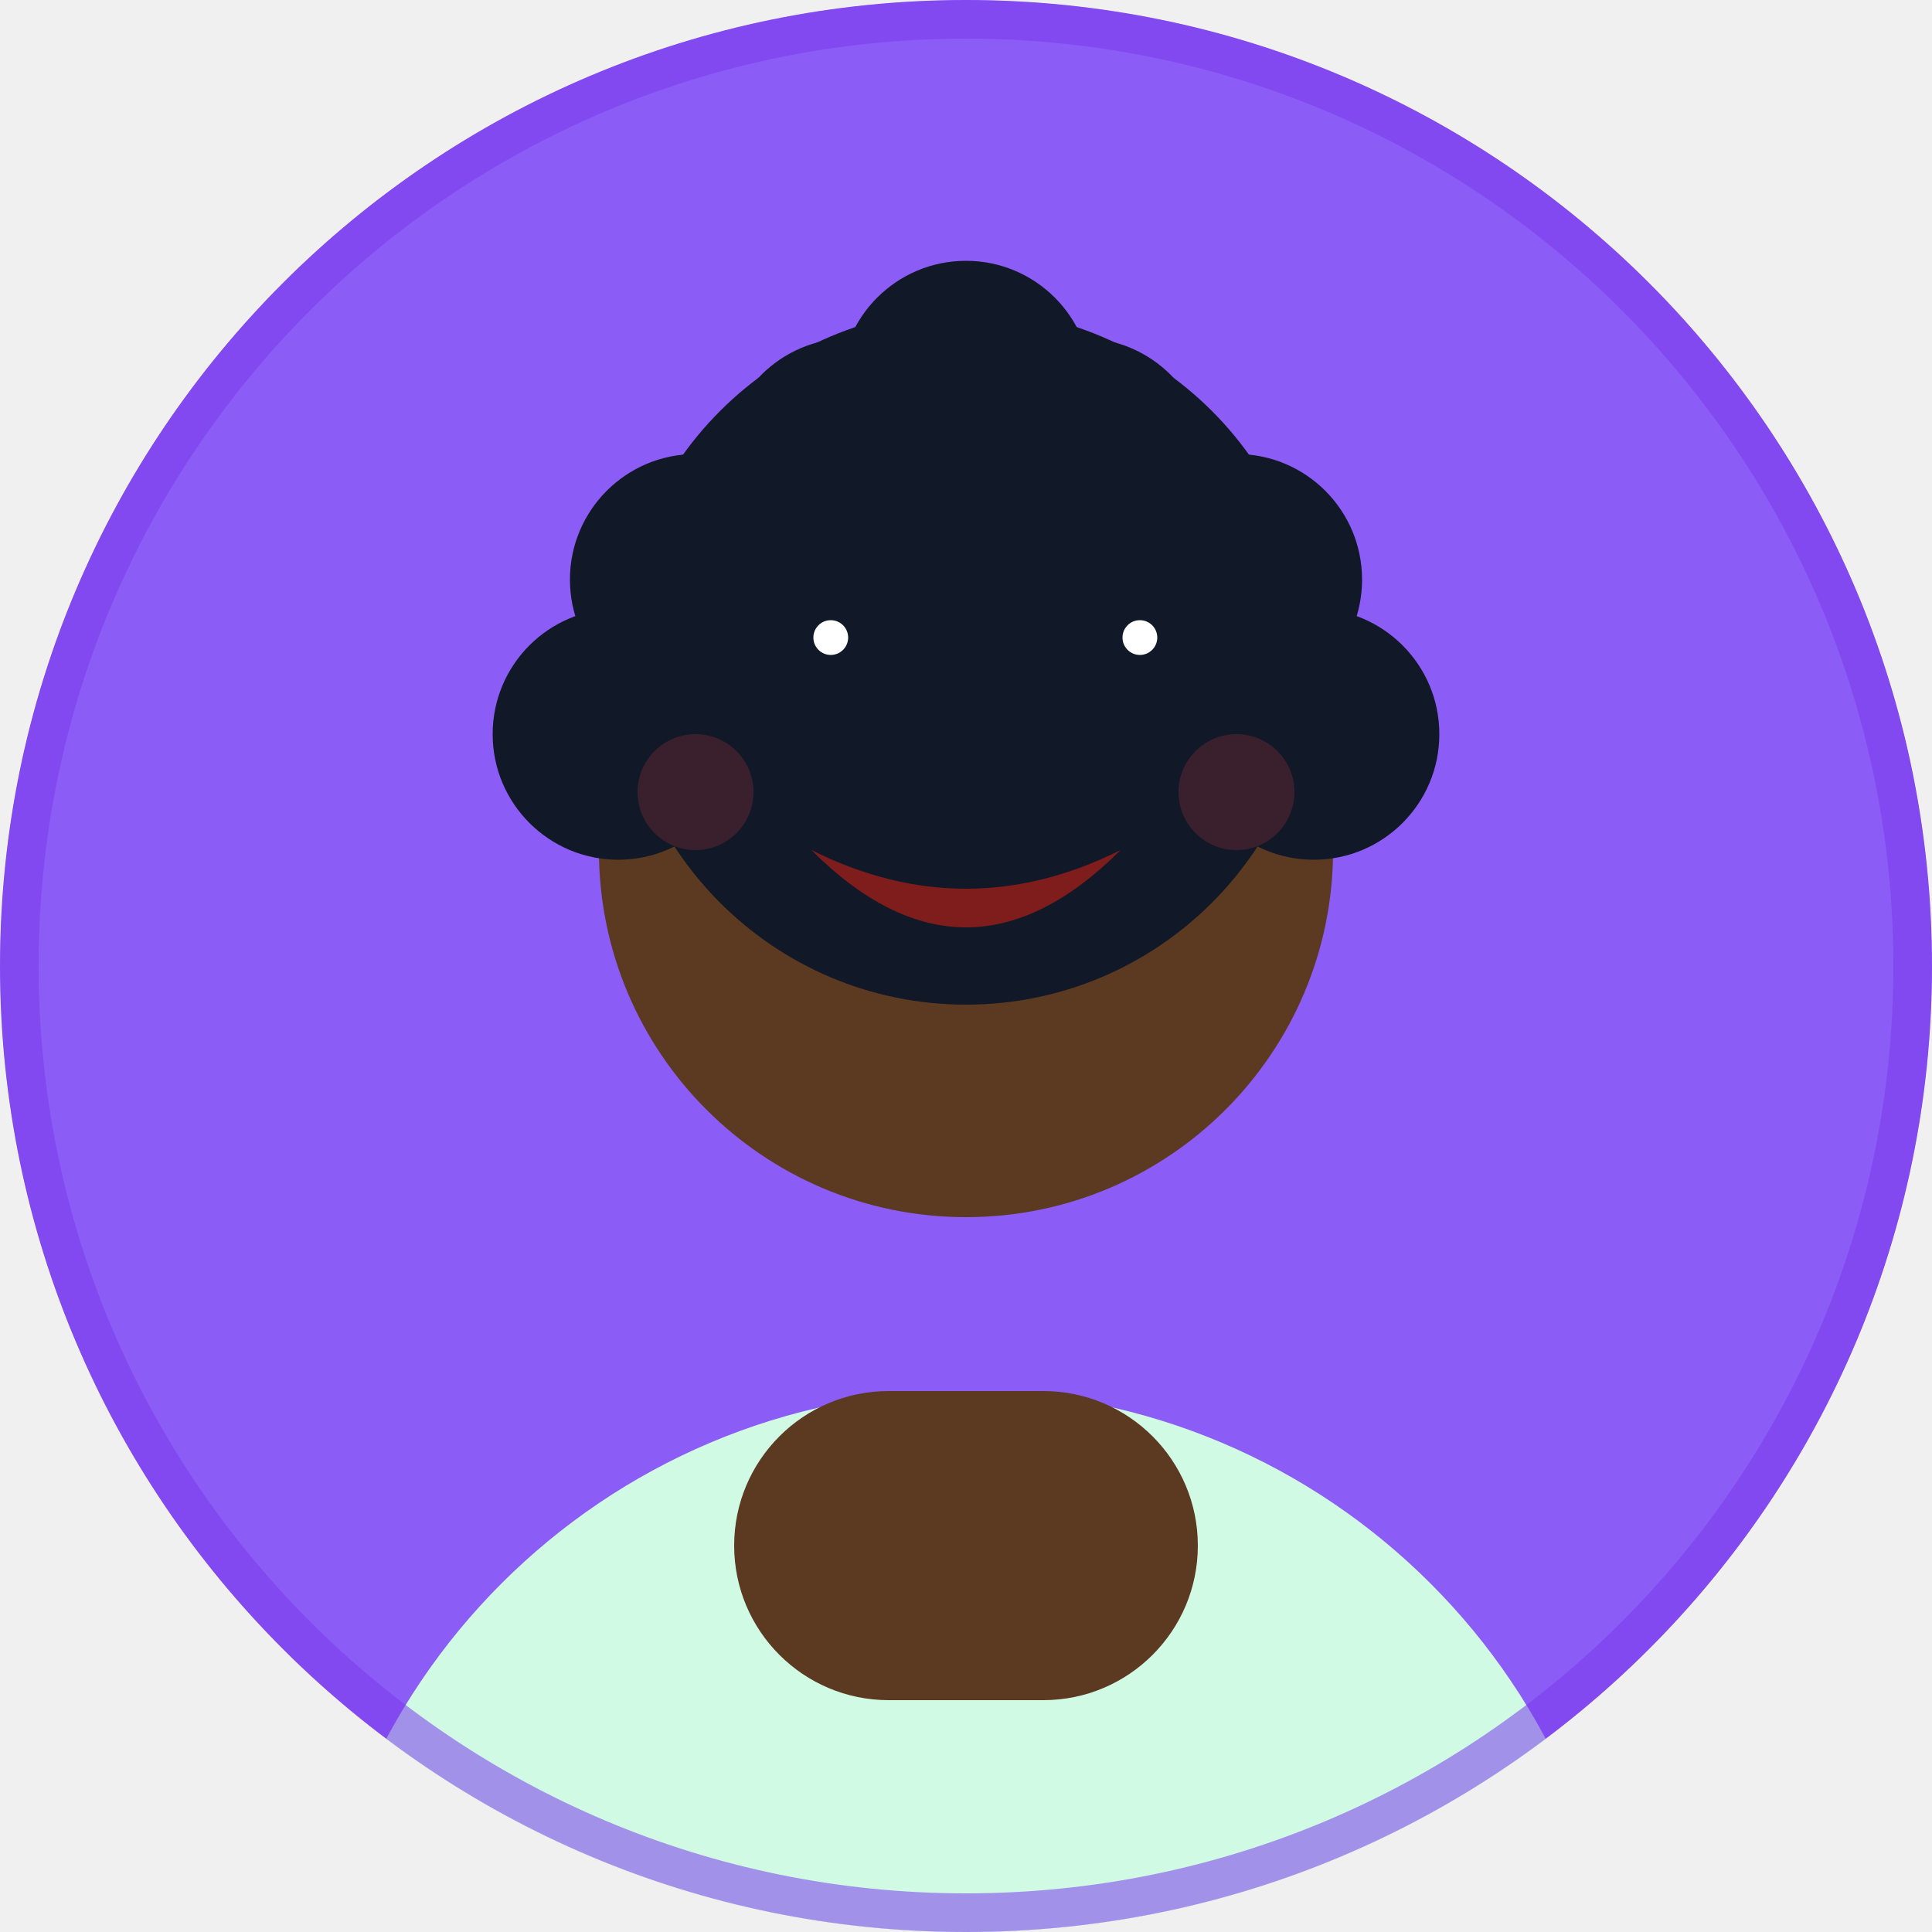
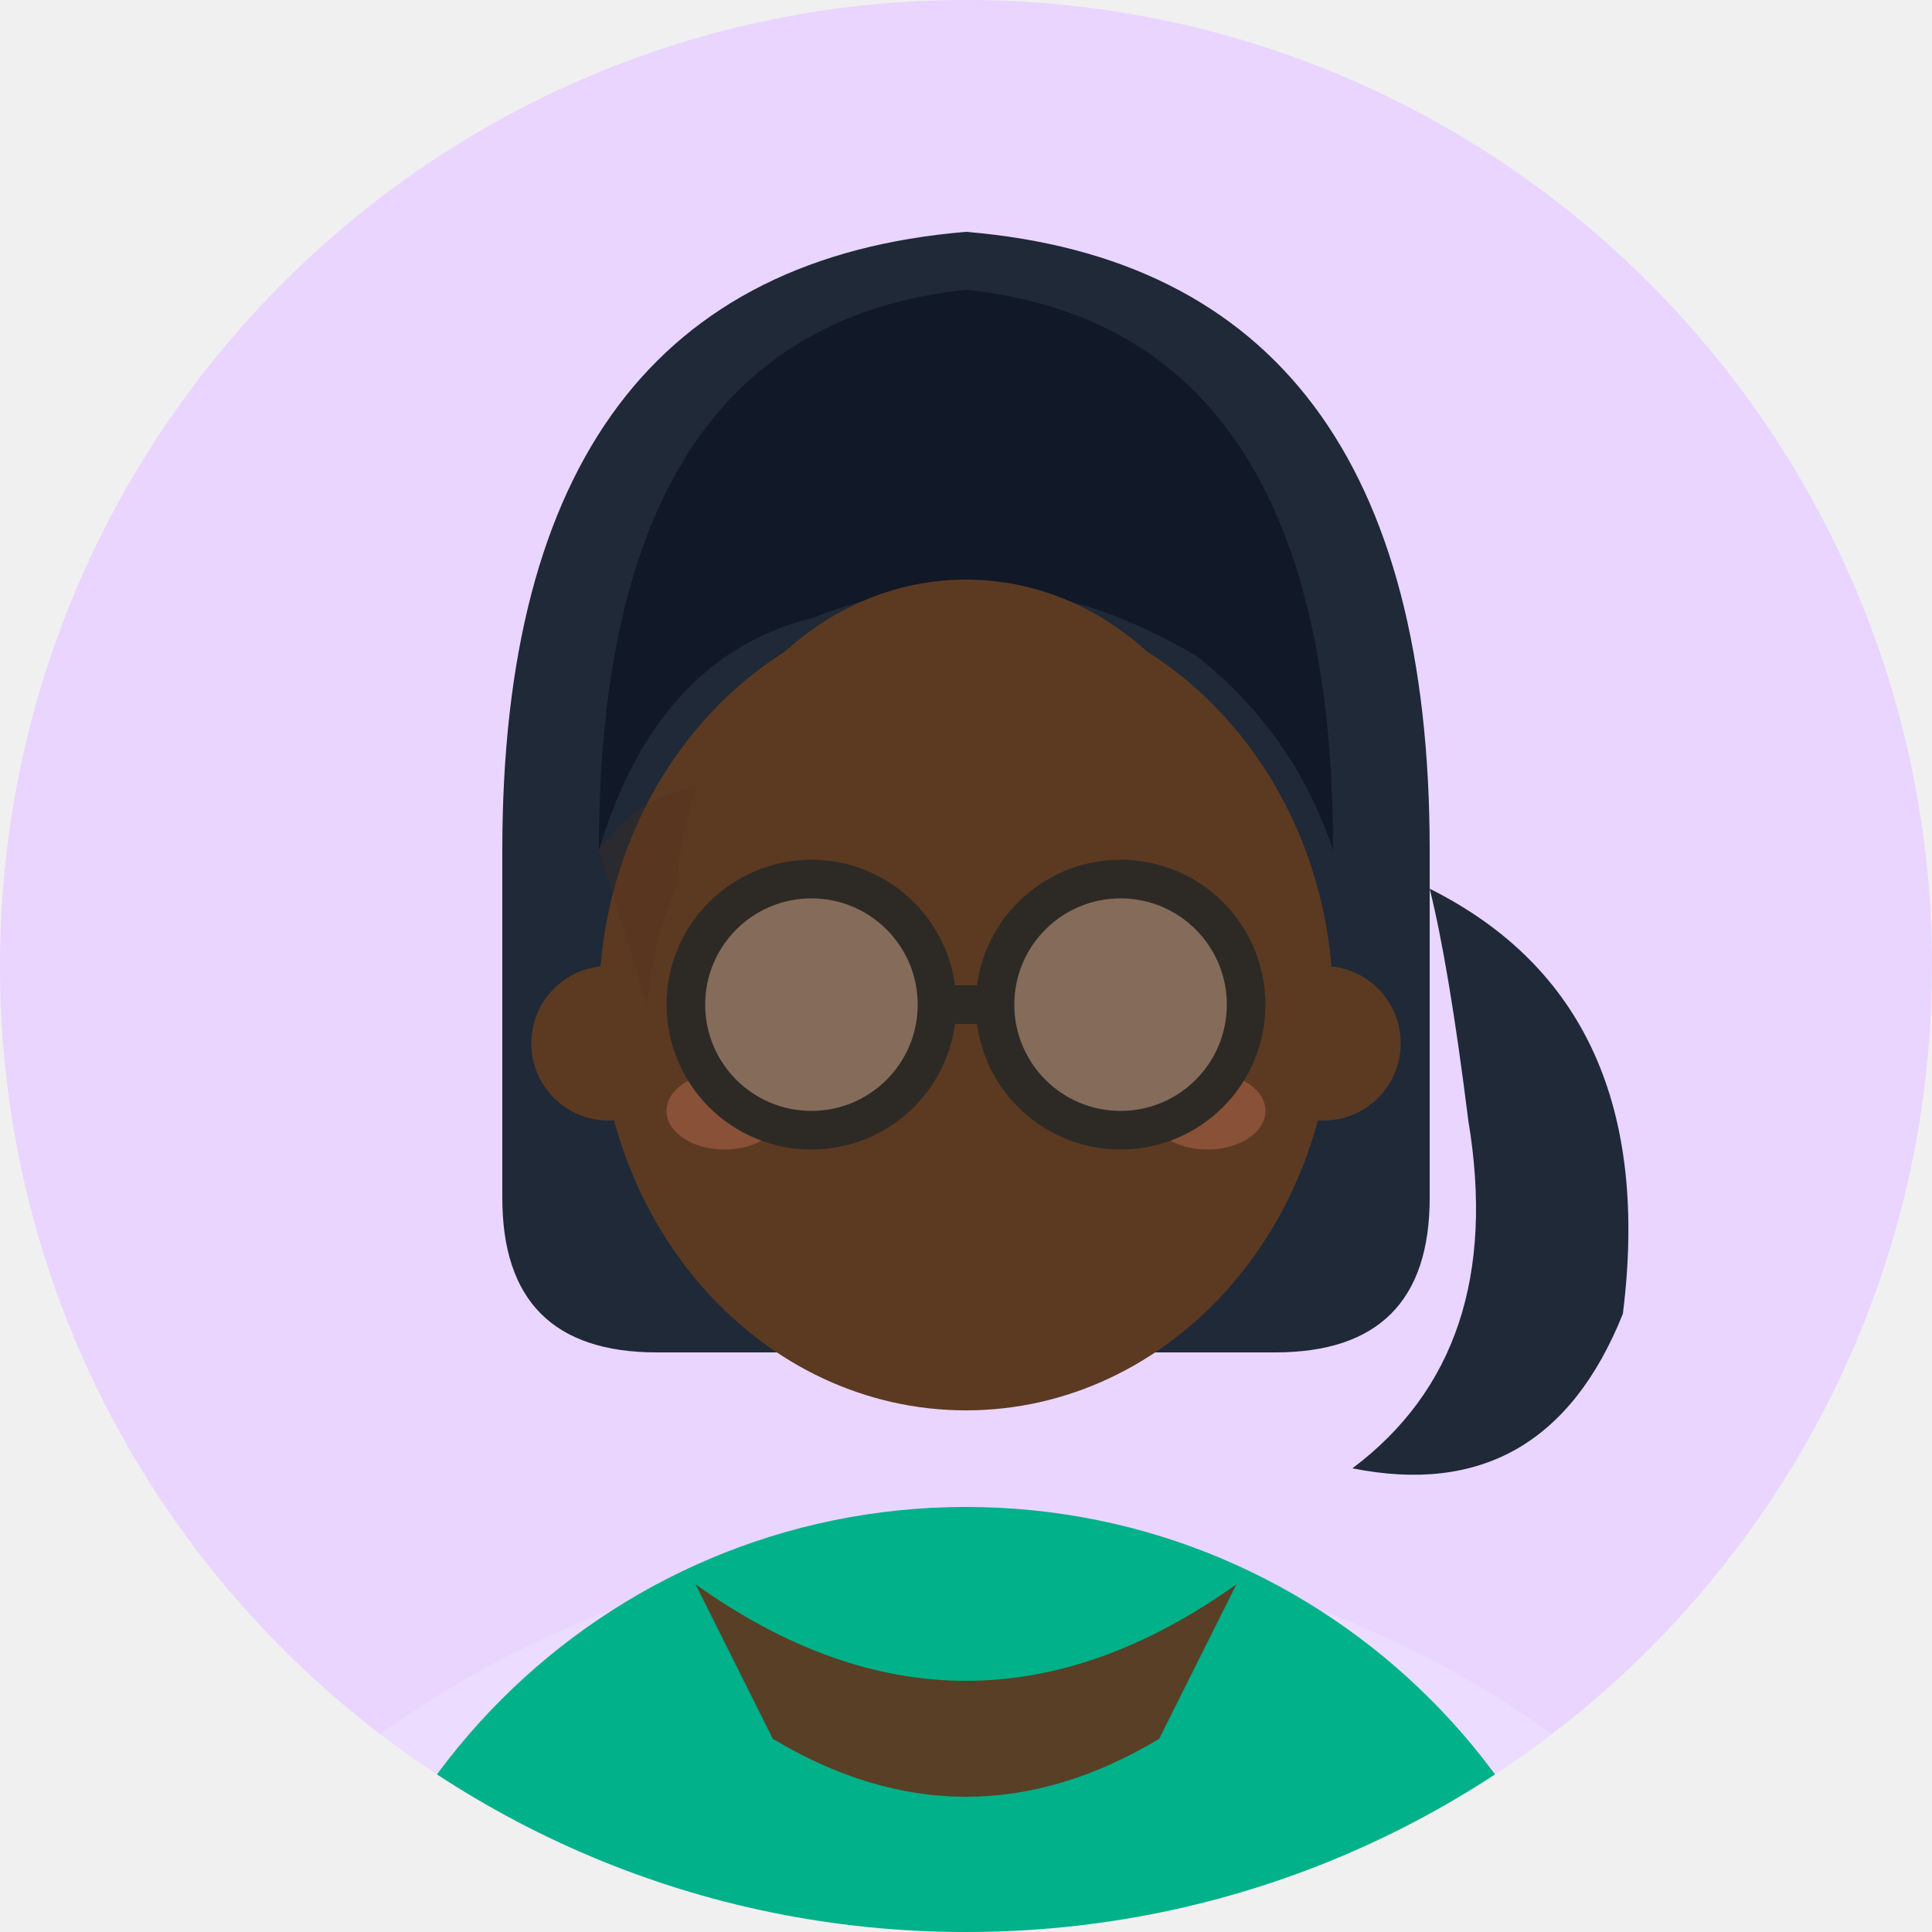
<svg xmlns="http://www.w3.org/2000/svg" viewBox="0 0 100 100" role="img" aria-label="Renance avatar 18">
  <defs>
-     <clipPath id="c18">
+     <clipPath id="c">
      <circle cx="50" cy="50" r="50" />
    </clipPath>
  </defs>
-   <g clip-path="url(#c18)">
-     <circle cx="50" cy="50" r="50" fill="#8B5CF6" />
-     <circle cx="50" cy="106" r="34" fill="#D1FAE5" />
-     <rect x="38" y="72" width="24" height="16" rx="8" fill="#5C3A21" />
-     <circle cx="50" cy="44" r="19" fill="#5C3A21" />
-     <circle cx="50" cy="34" r="18" fill="#111827" />
-     <circle cx="36" cy="30" r="6.5" fill="#111827" />
-     <circle cx="44" cy="24" r="6.5" fill="#111827" />
-     <circle cx="56" cy="24" r="6.5" fill="#111827" />
-     <circle cx="64" cy="30" r="6.5" fill="#111827" />
-     <circle cx="32" cy="38" r="6.5" fill="#111827" />
-     <circle cx="68" cy="38" r="6.5" fill="#111827" />
-     <circle cx="50" cy="20" r="6.5" fill="#111827" />
-     <circle cx="42" cy="34" r="2.8" fill="#111827" />
-     <circle cx="58" cy="34" r="2.8" fill="#111827" />
-     <circle cx="43" cy="33" r="0.9" fill="#fff" />
-     <circle cx="59" cy="33" r="0.9" fill="#fff" />
-     <circle cx="42" cy="34" r="6.5" fill="none" stroke="#111827" stroke-width="2.2" />
-     <circle cx="58" cy="34" r="6.5" fill="none" stroke="#111827" stroke-width="2.2" />
-     <line x1="48.5" y1="34" x2="51.5" y2="34" stroke="#111827" stroke-width="2.2" />
-     <circle cx="36" cy="41" r="3" fill="#EF4444" opacity="0.18" />
-     <circle cx="64" cy="41" r="3" fill="#EF4444" opacity="0.18" />
-     <path d="M42 44 Q50 52 58 44 Q50 48 42 44 Z" fill="#7F1D1D" />
-     <circle cx="50" cy="50" r="49" fill="none" stroke="#7C3AED" stroke-width="2" opacity="0.55" />
+   <g clip-path="url(#c)">
+     <rect width="100" height="100" fill="#E9D5FF" />
+     <circle cx="50" cy="132" r="52" fill="white" opacity="0.16" />
+     <circle cx="50" cy="112" r="34" fill="#00B189" />
+     <path d="M36 82 q14 10 28 0 l-4 8 q-10 6 -20 0 Z" fill="#5C3A21" opacity="0.95" />
+     <path d="M50 12 Q26 14 26 44 L26 62 Q26 70 34 70 L66 70 Q74 70 74 62 L74 44 Q74 14 50 12 Z" fill="#1F2937" />
+     <path d="M74 46 Q86 52 84 68 Q80 78 70 76 Q78 70 76 58 Q75 50 74 46 Z" fill="#1F2937" />
+     <circle cx="31.5" cy="54" r="4" fill="#5C3A21" />
+     <circle cx="68.5" cy="54" r="4" fill="#5C3A21" />
+     <ellipse cx="50" cy="52" rx="19" ry="21" fill="#5C3A21" />
+     <path d="M31 44 Q34 40 38 41 Q34 46 33.5 52 Z" fill="#4A2D18" opacity="0.25" />
+     <ellipse cx="37.5" cy="57.5" rx="3" ry="2" fill="#F1876D" opacity="0.30" />
+     <ellipse cx="62.5" cy="57.5" rx="3" ry="2" fill="#F1876D" opacity="0.30" />
+     <circle cx="38" cy="55" r="0.8" fill="#4A2D18" />
+     <circle cx="41" cy="56.4" r="0.8" fill="#4A2D18" />
+     <circle cx="62" cy="55" r="0.8" fill="#4A2D18" />
+     <circle cx="59" cy="56.4" r="0.8" fill="#4A2D18" />
+     <circle cx="42" cy="52" r="2.6" fill="#2D2A26" />
+     <circle cx="58" cy="52" r="2.6" fill="#2D2A26" />
+     <circle cx="42.9" cy="51.1" r="0.9" fill="white" />
+     <circle cx="58.9" cy="51.1" r="0.9" fill="white" />
+     <path d="M38.5 45 q3.5 -2.5 7 0" stroke="#2D2A26" stroke-width="1.8" fill="none" stroke-linecap="round" />
+     <path d="M54.5 45 q3.5 -2.5 7 0" stroke="#2D2A26" stroke-width="1.8" fill="none" stroke-linecap="round" />
+     <path d="M50 54 q1.8 2.6 0 4" stroke="#4A2D18" stroke-width="1.6" fill="none" stroke-linecap="round" />
+     <path d="M45 60 q5 4 10 0" stroke="#2D2A26" stroke-width="1.8" fill="none" stroke-linecap="round" />
+     <path d="M50 15 Q31 17 31 44 Q34 34 42 32 Q52 28 62 34 Q67 38 69 44 Q69 17 50 15 Z" fill="#111827" />
+     <ellipse cx="50" cy="47" rx="15" ry="17" fill="#5C3A21" />
+     <circle cx="42" cy="52" r="6.5" fill="white" opacity="0.25" />
+     <circle cx="42" cy="52" r="6.5" fill="none" stroke="#2D2A26" stroke-width="2" />
+     <circle cx="58" cy="52" r="6.5" fill="white" opacity="0.25" />
+     <circle cx="58" cy="52" r="6.5" fill="none" stroke="#2D2A26" stroke-width="2" />
+     <path d="M48.5 52 h3" stroke="#2D2A26" stroke-width="2" />
  </g>
</svg>
